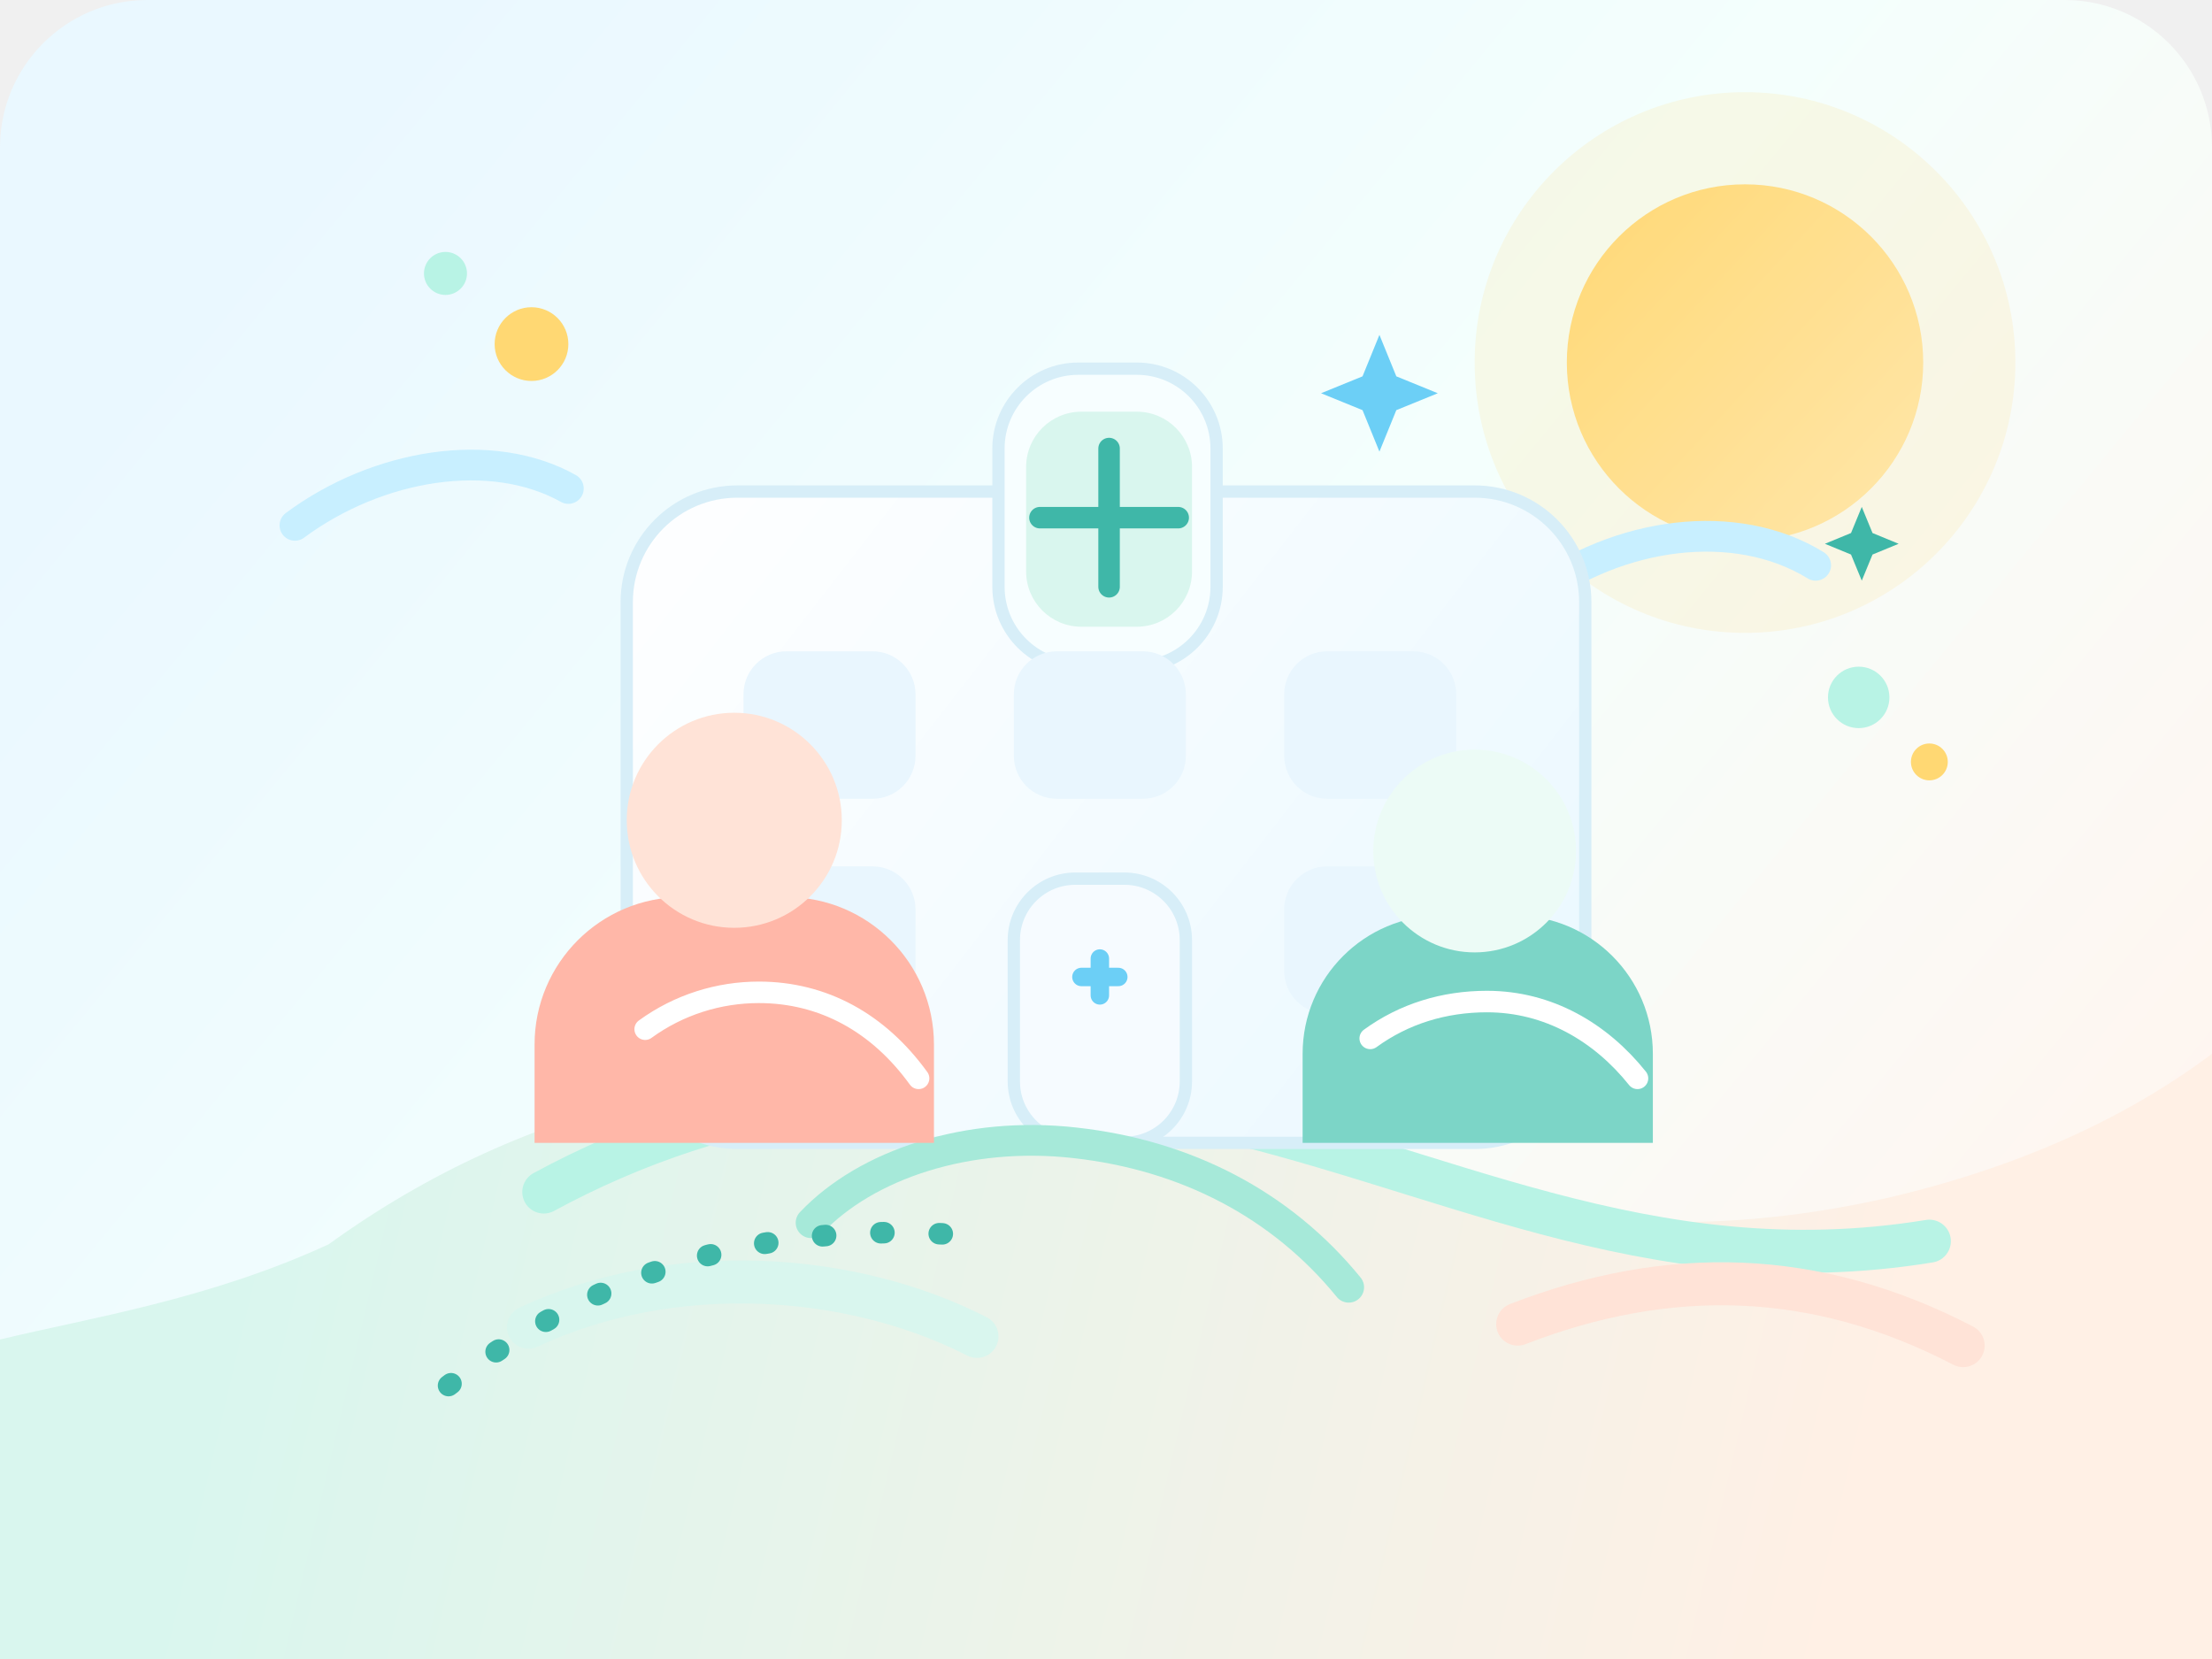
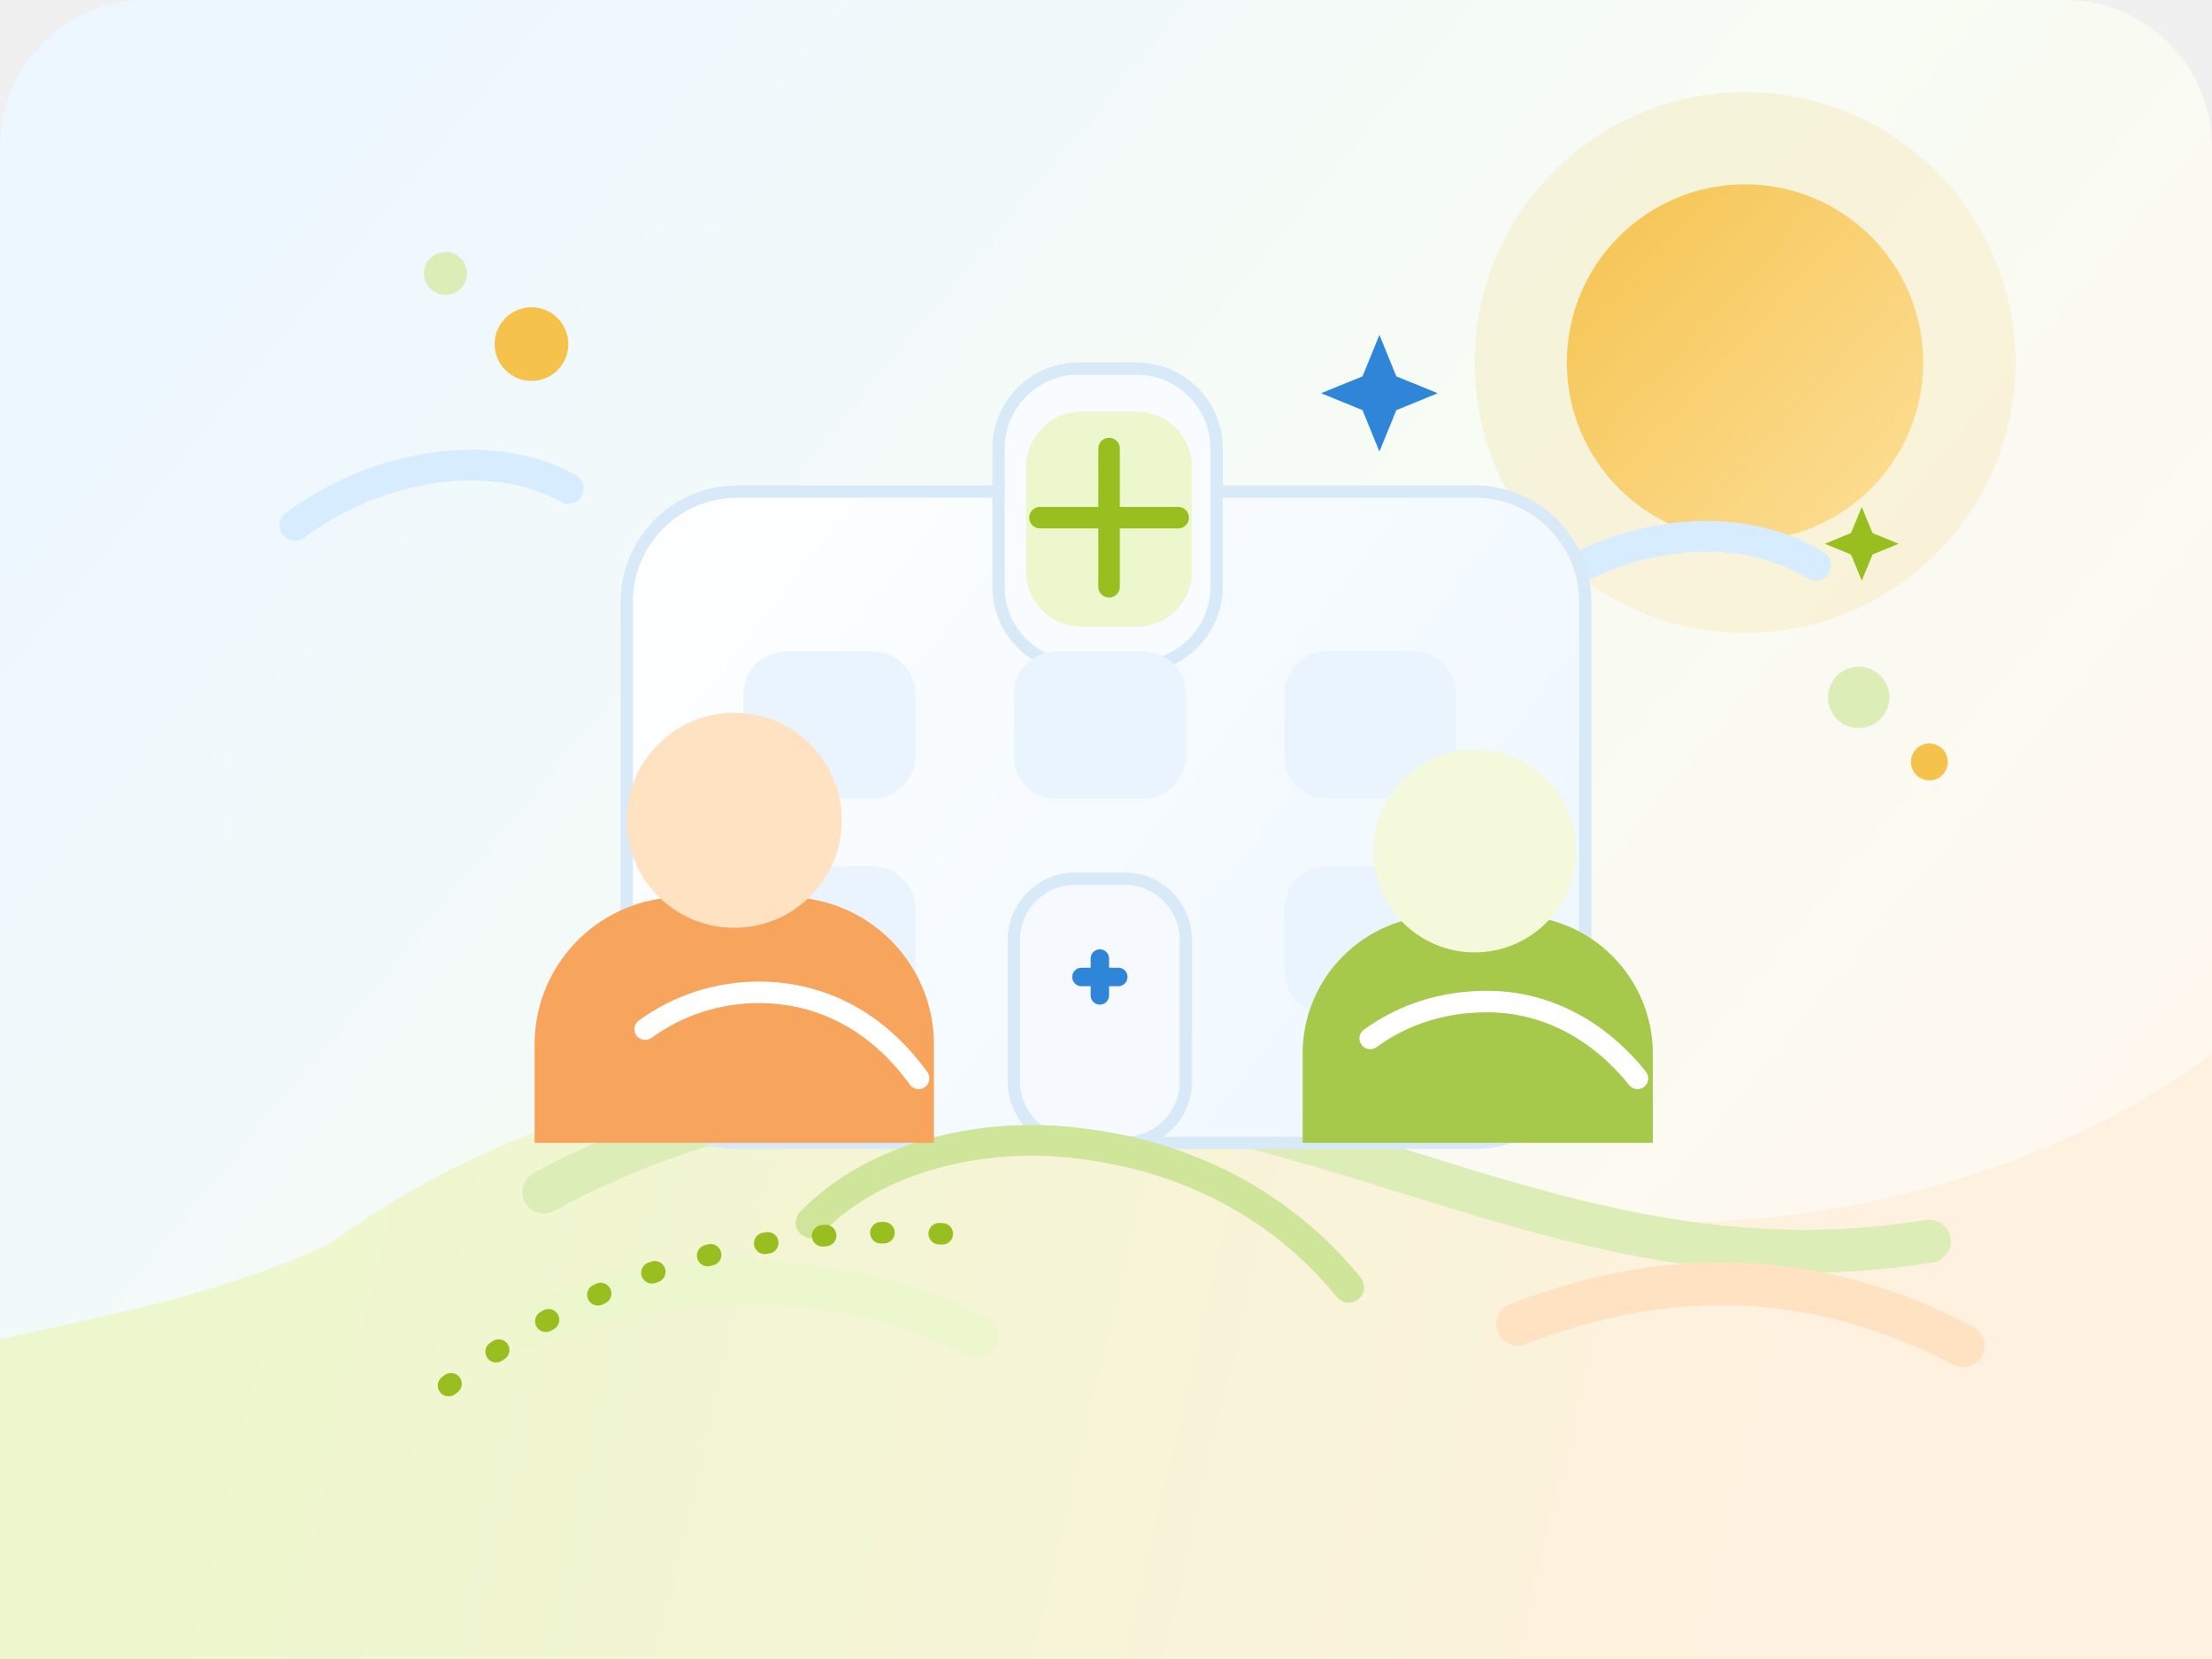
<svg xmlns="http://www.w3.org/2000/svg" width="720" height="540" viewBox="0 0 720 540" fill="none">
  <defs>
    <linearGradient id="sky" x1="88" y1="58" x2="614" y2="492" gradientUnits="userSpaceOnUse">
-       <stop stop-color="#EAF8FF" />
-       <stop offset="0.52" stop-color="#F4FFFD" />
-       <stop offset="1" stop-color="#FFF6F0" />
+       <stop stop-color="#EDF7FF" />
+       <stop offset="0.52" stop-color="#F7FCF4" />
+       <stop offset="1" stop-color="#FFF8EF" />
    </linearGradient>
    <linearGradient id="sun" x1="494" y1="66" x2="620" y2="182" gradientUnits="userSpaceOnUse">
-       <stop stop-color="#FFD873" />
-       <stop offset="1" stop-color="#FFE9B4" />
+       <stop stop-color="#F5C24B" />
+       <stop offset="1" stop-color="#FFE4A6" />
    </linearGradient>
    <linearGradient id="building" x1="196" y1="154" x2="495" y2="386" gradientUnits="userSpaceOnUse">
      <stop stop-color="white" />
-       <stop offset="1" stop-color="#EAF8FF" />
+       <stop offset="1" stop-color="#EDF7FF" />
    </linearGradient>
    <linearGradient id="ground" x1="80" y1="398" x2="599" y2="520" gradientUnits="userSpaceOnUse">
-       <stop stop-color="#D9F6EE" />
-       <stop offset="1" stop-color="#FFF0E5" />
+       <stop stop-color="#EDF7CD" />
+       <stop offset="1" stop-color="#FFF1E0" />
    </linearGradient>
  </defs>
  <rect width="720" height="540" rx="48" fill="url(#sky)" />
  <circle cx="568" cy="118" r="58" fill="url(#sun)" />
-   <circle cx="568" cy="118" r="88" fill="#FFD873" fill-opacity="0.15" />
+   <circle cx="568" cy="118" r="88" fill="#F5C24B" fill-opacity="0.15" />
  <path d="M107 405C172 358 248 341 333 353C431 366 493 417 614 390C657 380 692 364 720 343V540H0V436C29 429 68 423 107 405Z" fill="url(#ground)" />
-   <path d="M177 388C236 356 305 345 387 362C468 379 536 419 628 404" stroke="#B8F3E5" stroke-width="14" stroke-linecap="round" />
-   <path d="M96 171C123 151 160 145 185 159" stroke="#C8EFFF" stroke-width="10" stroke-linecap="round" />
-   <path d="M499 194C527 173 565 168 591 184" stroke="#C8EFFF" stroke-width="10" stroke-linecap="round" />
-   <rect x="204" y="160" width="312" height="212" rx="36" fill="url(#building)" stroke="#D7EEF8" stroke-width="4" />
-   <rect x="325" y="120" width="71" height="97" rx="26" fill="#F7FEFF" stroke="#D7EEF8" stroke-width="4" />
-   <rect x="334" y="134" width="54" height="70" rx="18" fill="#D9F6EE" />
-   <path d="M361 146V191" stroke="#3FB7A8" stroke-width="7" stroke-linecap="round" />
-   <path d="M338.5 168.5H383.5" stroke="#3FB7A8" stroke-width="7" stroke-linecap="round" />
-   <rect x="242" y="212" width="56" height="48" rx="14" fill="#E9F6FE" />
-   <rect x="330" y="212" width="56" height="48" rx="14" fill="#E9F6FE" />
-   <rect x="418" y="212" width="56" height="48" rx="14" fill="#E9F6FE" />
-   <rect x="242" y="282" width="56" height="48" rx="14" fill="#E9F6FE" />
-   <rect x="418" y="282" width="56" height="48" rx="14" fill="#E9F6FE" />
-   <rect x="330" y="286" width="56" height="86" rx="20" fill="#F6FBFF" stroke="#D7EEF8" stroke-width="4" />
-   <path d="M352 318H364" stroke="#6CCFF6" stroke-width="6" stroke-linecap="round" />
-   <path d="M358 312V324" stroke="#6CCFF6" stroke-width="6" stroke-linecap="round" />
-   <path d="M264 398C282 379 315 368 350 372C386 376 417 392 439 419" stroke="#A6E9D9" stroke-width="10" stroke-linecap="round" />
-   <path d="M172 432C219 410 277 414 318 435" stroke="#D9F6EE" stroke-width="14" stroke-linecap="round" />
-   <path d="M494 431C543 412 591 413 639 438" stroke="#FFE3D7" stroke-width="14" stroke-linecap="round" />
-   <circle cx="173" cy="112" r="12" fill="#FFD873" />
-   <circle cx="145" cy="89" r="7" fill="#B8F3E5" />
-   <circle cx="605" cy="227" r="10" fill="#B8F3E5" />
-   <circle cx="628" cy="248" r="6" fill="#FFD873" />
-   <path d="M174 340C174 313.49 195.49 292 222 292H256C282.51 292 304 313.49 304 340V372H174V340Z" fill="#FFB7A8" />
-   <circle cx="239" cy="267" r="35" fill="#FFE3D7" />
-   <path d="M424 343C424 318.15 444.15 298 469 298H493C517.85 298 538 318.15 538 343V372H424V343Z" fill="#7CD5C7" />
-   <circle cx="480" cy="277" r="33" fill="#ECFBF6" />
+   <path d="M177 388C236 356 305 345 387 362C468 379 536 419 628 404" stroke="#DDEDB8" stroke-width="14" stroke-linecap="round" />
+   <path d="M96 171C123 151 160 145 185 159" stroke="#D7ECFF" stroke-width="10" stroke-linecap="round" />
+   <path d="M499 194C527 173 565 168 591 184" stroke="#D7ECFF" stroke-width="10" stroke-linecap="round" />
+   <rect x="204" y="160" width="312" height="212" rx="36" fill="url(#building)" stroke="#D8E9F7" stroke-width="4" />
+   <rect x="325" y="120" width="71" height="97" rx="26" fill="#F8FCFF" stroke="#D8E9F7" stroke-width="4" />
+   <rect x="334" y="134" width="54" height="70" rx="18" fill="#EDF7CD" />
+   <path d="M361 146V191" stroke="#98BF1F" stroke-width="7" stroke-linecap="round" />
+   <path d="M338.5 168.5H383.5" stroke="#98BF1F" stroke-width="7" stroke-linecap="round" />
+   <rect x="242" y="212" width="56" height="48" rx="14" fill="#EAF4FF" />
+   <rect x="330" y="212" width="56" height="48" rx="14" fill="#EAF4FF" />
+   <rect x="418" y="212" width="56" height="48" rx="14" fill="#EAF4FF" />
+   <rect x="242" y="282" width="56" height="48" rx="14" fill="#EAF4FF" />
+   <rect x="418" y="282" width="56" height="48" rx="14" fill="#EAF4FF" />
+   <rect x="330" y="286" width="56" height="86" rx="20" fill="#F6FAFF" stroke="#D8E9F7" stroke-width="4" />
+   <path d="M352 318H364" stroke="#2F86D8" stroke-width="6" stroke-linecap="round" />
+   <path d="M358 312V324" stroke="#2F86D8" stroke-width="6" stroke-linecap="round" />
+   <path d="M264 398C282 379 315 368 350 372C386 376 417 392 439 419" stroke="#CFE59A" stroke-width="10" stroke-linecap="round" />
+   <path d="M172 432C219 410 277 414 318 435" stroke="#EDF7CD" stroke-width="14" stroke-linecap="round" />
+   <path d="M494 431C543 412 591 413 639 438" stroke="#FFE2C1" stroke-width="14" stroke-linecap="round" />
+   <circle cx="173" cy="112" r="12" fill="#F5C24B" />
+   <circle cx="145" cy="89" r="7" fill="#DDEDB8" />
+   <circle cx="605" cy="227" r="10" fill="#DDEDB8" />
+   <circle cx="628" cy="248" r="6" fill="#F5C24B" />
+   <path d="M174 340C174 313.49 195.49 292 222 292H256C282.51 292 304 313.49 304 340V372H174V340Z" fill="#F7A55D" />
+   <circle cx="239" cy="267" r="35" fill="#FFE2C1" />
+   <path d="M424 343C424 318.15 444.15 298 469 298H493C517.85 298 538 318.15 538 343V372H424V343Z" fill="#A6C84B" />
+   <circle cx="480" cy="277" r="33" fill="#F4F9DB" />
  <path d="M210 335C221 327 234 323 247 323C268 323 286 333 299 351" stroke="#FFFFFF" stroke-width="7" stroke-linecap="round" />
  <path d="M446 338C457 330 470 326 484 326C504 326 521 336 533 351" stroke="#FFFFFF" stroke-width="7" stroke-linecap="round" />
-   <path d="M146 451C192 416 243 397 313 402" stroke="#3FB7A8" stroke-width="7" stroke-linecap="round" stroke-dasharray="1 18" />
-   <path d="M449 109L454.5 122.5L468 128L454.5 133.5L449 147L443.5 133.5L430 128L443.5 122.5L449 109Z" fill="#6CCFF6" />
-   <path d="M606 165L609.5 173.5L618 177L609.5 180.5L606 189L602.5 180.5L594 177L602.5 173.5L606 165Z" fill="#3FB7A8" />
+   <path d="M146 451C192 416 243 397 313 402" stroke="#98BF1F" stroke-width="7" stroke-linecap="round" stroke-dasharray="1 18" />
+   <path d="M449 109L454.5 122.5L468 128L454.5 133.5L449 147L443.5 133.5L430 128L443.5 122.5L449 109Z" fill="#2F86D8" />
+   <path d="M606 165L609.5 173.5L618 177L609.5 180.5L606 189L602.5 180.5L594 177L602.5 173.5L606 165Z" fill="#98BF1F" />
</svg>
